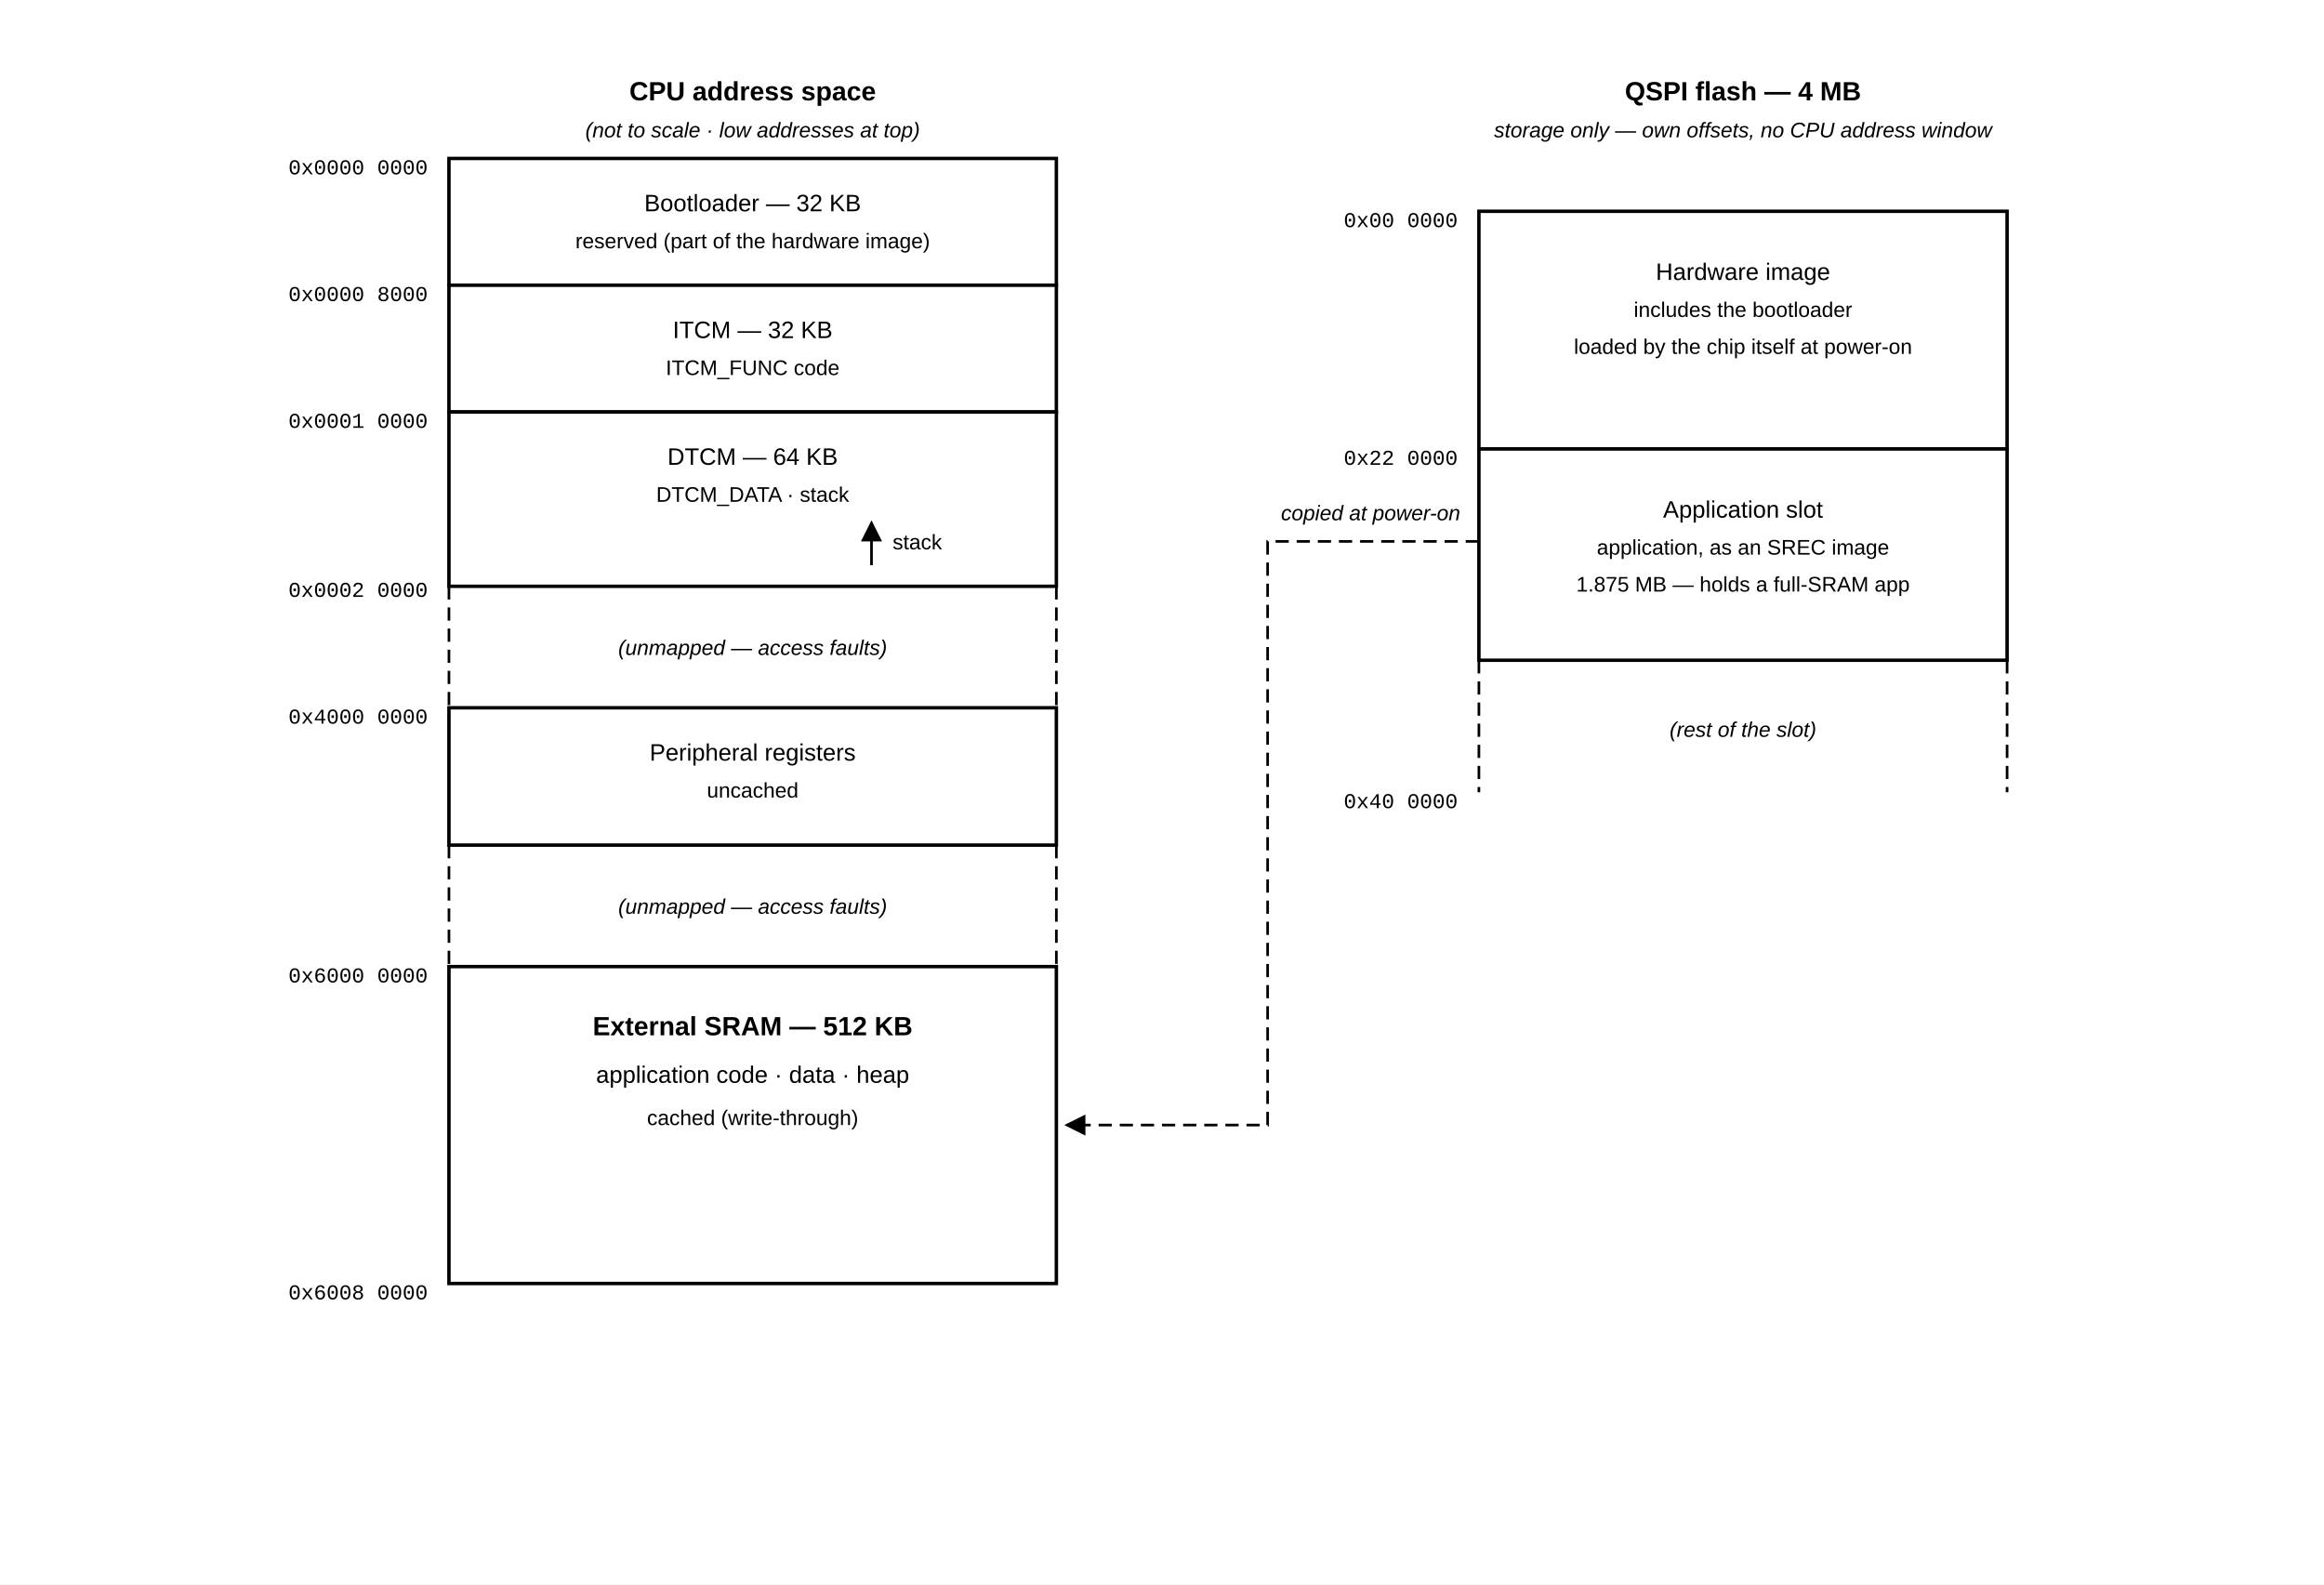
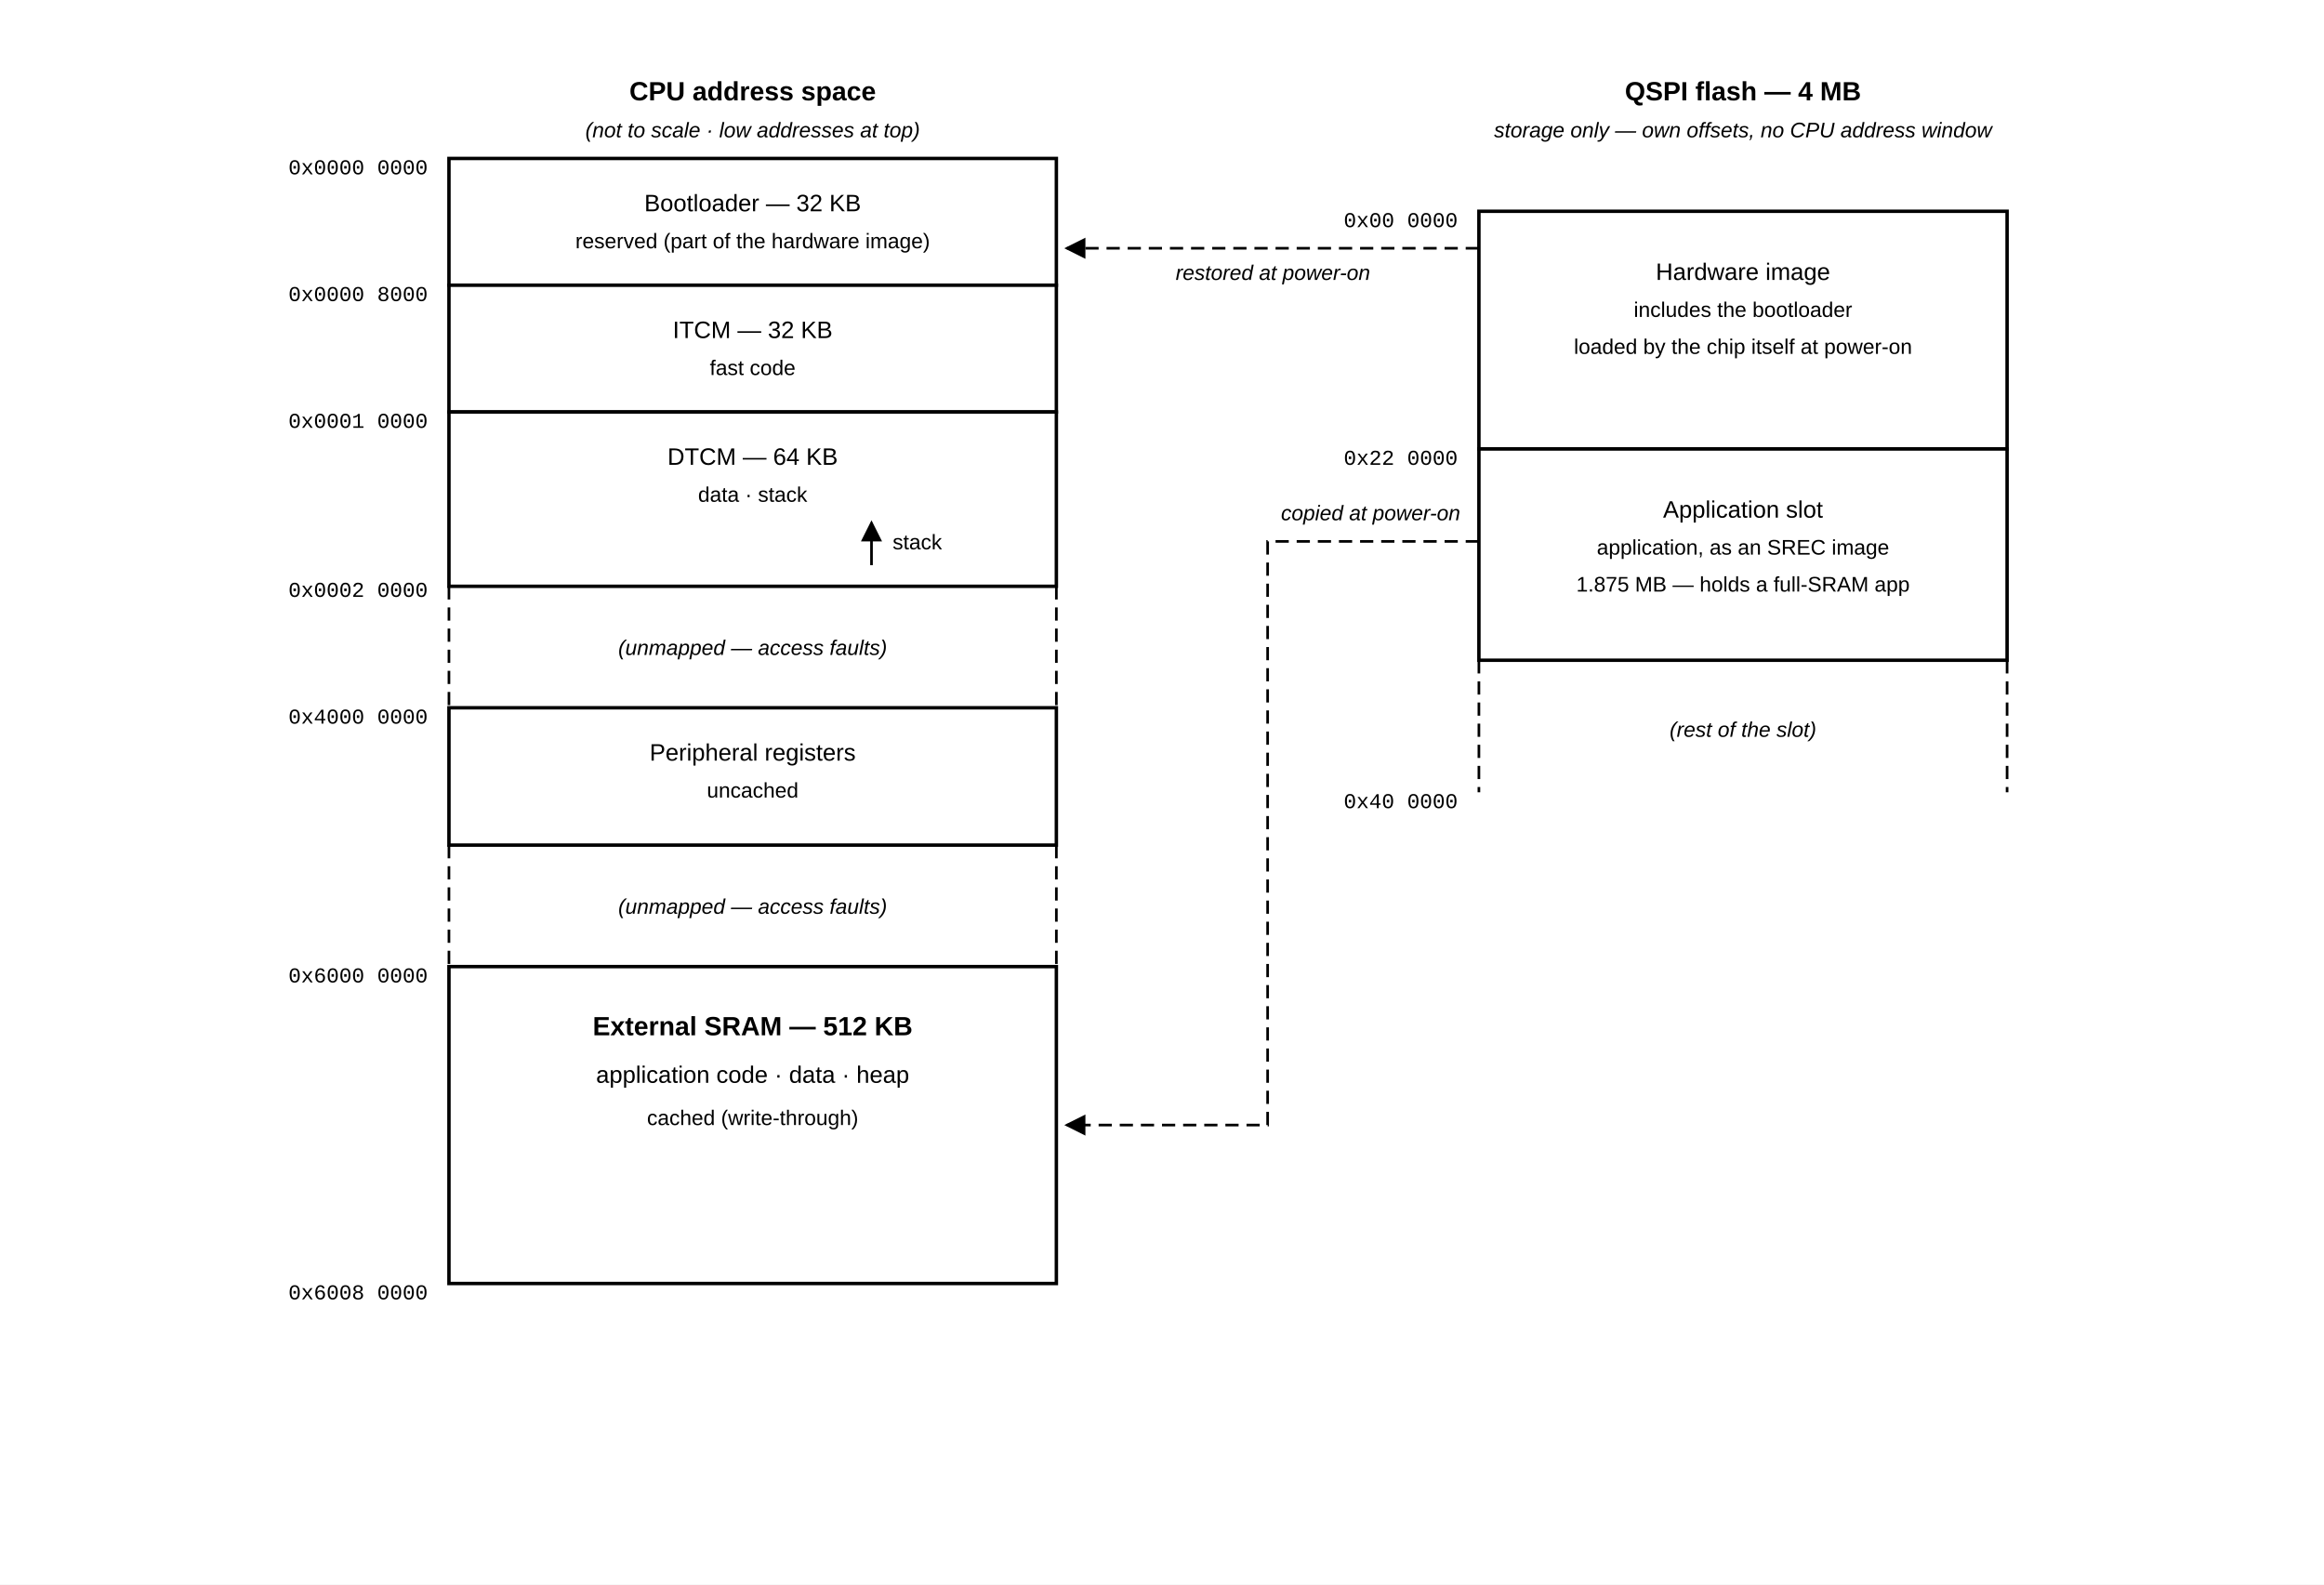
<svg xmlns="http://www.w3.org/2000/svg" viewBox="0 0 880 600" font-family="Liberation Sans, Helvetica, Arial, sans-serif" fill="black">
  <rect x="0" y="0" width="880" height="600" fill="white" />
  <defs>
    <marker id="arr" markerWidth="8" markerHeight="8" refX="7" refY="4" orient="auto">
      <path d="M0,0 L8,4 L0,8 z" />
    </marker>
  </defs>
  <style>
    .box  { fill:white; stroke:black; stroke-width:1.3; }
    .dash { stroke:black; stroke-width:1; fill:none; stroke-dasharray:5 3; }
    .dasha{ stroke:black; stroke-width:1; fill:none; stroke-dasharray:5 3; marker-end:url(#arr); }
    .wire { stroke:black; stroke-width:1; fill:none; marker-end:url(#arr); }
    .t    { font-size:9px; }
    .tb   { font-size:10px; font-weight:bold; }
    .ts   { font-size:8px; }
    .ti   { font-size:8px; font-style:italic; }
    .addr { font-size:8px; font-family:"Liberation Mono", monospace; }
  </style>
  <text class="tb" x="285" y="38" text-anchor="middle" font-size="11">CPU address space</text>
  <text class="ti" x="285" y="52" text-anchor="middle">(not to scale · low addresses at top)</text>
  <rect class="box" x="170" y="60" width="230" height="48" />
  <text class="t" x="285" y="80" text-anchor="middle">Bootloader — 32 KB</text>
  <text class="ts" x="285" y="94" text-anchor="middle">reserved (part of the hardware image)</text>
  <text class="addr" x="162" y="66" text-anchor="end">0x0000 0000</text>
  <rect class="box" x="170" y="108" width="230" height="48" />
  <text class="t" x="285" y="128" text-anchor="middle">ITCM — 32 KB</text>
-   <text class="ts" x="285" y="142" text-anchor="middle">ITCM_FUNC code</text>
+   <text class="ts" x="285" y="142" text-anchor="middle">fast code</text>
  <text class="addr" x="162" y="114" text-anchor="end">0x0000 8000</text>
  <rect class="box" x="170" y="156" width="230" height="66" />
  <text class="t" x="285" y="176" text-anchor="middle">DTCM — 64 KB</text>
-   <text class="ts" x="285" y="190" text-anchor="middle">DTCM_DATA · stack</text>
+   <text class="ts" x="285" y="190" text-anchor="middle">data · stack</text>
  <text class="addr" x="162" y="162" text-anchor="end">0x0001 0000</text>
  <line class="wire" x1="330" y1="214" x2="330" y2="198" />
  <text class="ts" x="338" y="208" text-anchor="start">stack</text>
  <text class="addr" x="162" y="226" text-anchor="end">0x0002 0000</text>
  <line class="dash" x1="170" y1="222" x2="170" y2="268" />
  <line class="dash" x1="400" y1="222" x2="400" y2="268" />
  <text class="ti" x="285" y="248" text-anchor="middle">(unmapped — access faults)</text>
  <rect class="box" x="170" y="268" width="230" height="52" />
  <text class="t" x="285" y="288" text-anchor="middle">Peripheral registers</text>
  <text class="ts" x="285" y="302" text-anchor="middle">uncached</text>
  <text class="addr" x="162" y="274" text-anchor="end">0x4000 0000</text>
  <line class="dash" x1="170" y1="320" x2="170" y2="366" />
  <line class="dash" x1="400" y1="320" x2="400" y2="366" />
  <text class="ti" x="285" y="346" text-anchor="middle">(unmapped — access faults)</text>
  <rect class="box" x="170" y="366" width="230" height="120" />
  <text class="tb" x="285" y="392" text-anchor="middle">External SRAM — 512 KB</text>
  <text class="t" x="285" y="410" text-anchor="middle">application code · data · heap</text>
  <text class="ts" x="285" y="426" text-anchor="middle">cached (write-through)</text>
  <text class="addr" x="162" y="372" text-anchor="end">0x6000 0000</text>
  <text class="addr" x="162" y="492" text-anchor="end">0x6008 0000</text>
  <text class="tb" x="660" y="38" text-anchor="middle" font-size="11">QSPI flash — 4 MB</text>
  <text class="ti" x="660" y="52" text-anchor="middle">storage only — own offsets, no CPU address window</text>
  <rect class="box" x="560" y="80" width="200" height="90" />
  <text class="t" x="660" y="106" text-anchor="middle">Hardware image</text>
  <text class="ts" x="660" y="120" text-anchor="middle">includes the bootloader</text>
  <text class="ts" x="660" y="134" text-anchor="middle">loaded by the chip itself at power-on</text>
  <text class="addr" x="552" y="86" text-anchor="end">0x00 0000</text>
  <rect class="box" x="560" y="170" width="200" height="80" />
  <text class="t" x="660" y="196" text-anchor="middle">Application slot</text>
  <text class="ts" x="660" y="210" text-anchor="middle">application, as an SREC image</text>
  <text class="ts" x="660" y="224" text-anchor="middle">1.875 MB — holds a full-SRAM app</text>
  <text class="addr" x="552" y="176" text-anchor="end">0x22 0000</text>
  <line class="dash" x1="560" y1="250" x2="560" y2="300" />
  <line class="dash" x1="760" y1="250" x2="760" y2="300" />
  <text class="ti" x="660" y="279" text-anchor="middle">(rest of the slot)</text>
  <text class="addr" x="552" y="306" text-anchor="end">0x40 0000</text>
+   <path class="dasha" d="M 560 94 L 404 94" />
+   <text class="ti" x="482" y="106" text-anchor="middle">restored at power-on</text>
  <path class="dasha" d="M 560 205 L 480 205 L 480 426 L 404 426" />
  <text class="ti" x="519" y="197" text-anchor="middle">copied at power-on</text>
</svg>
